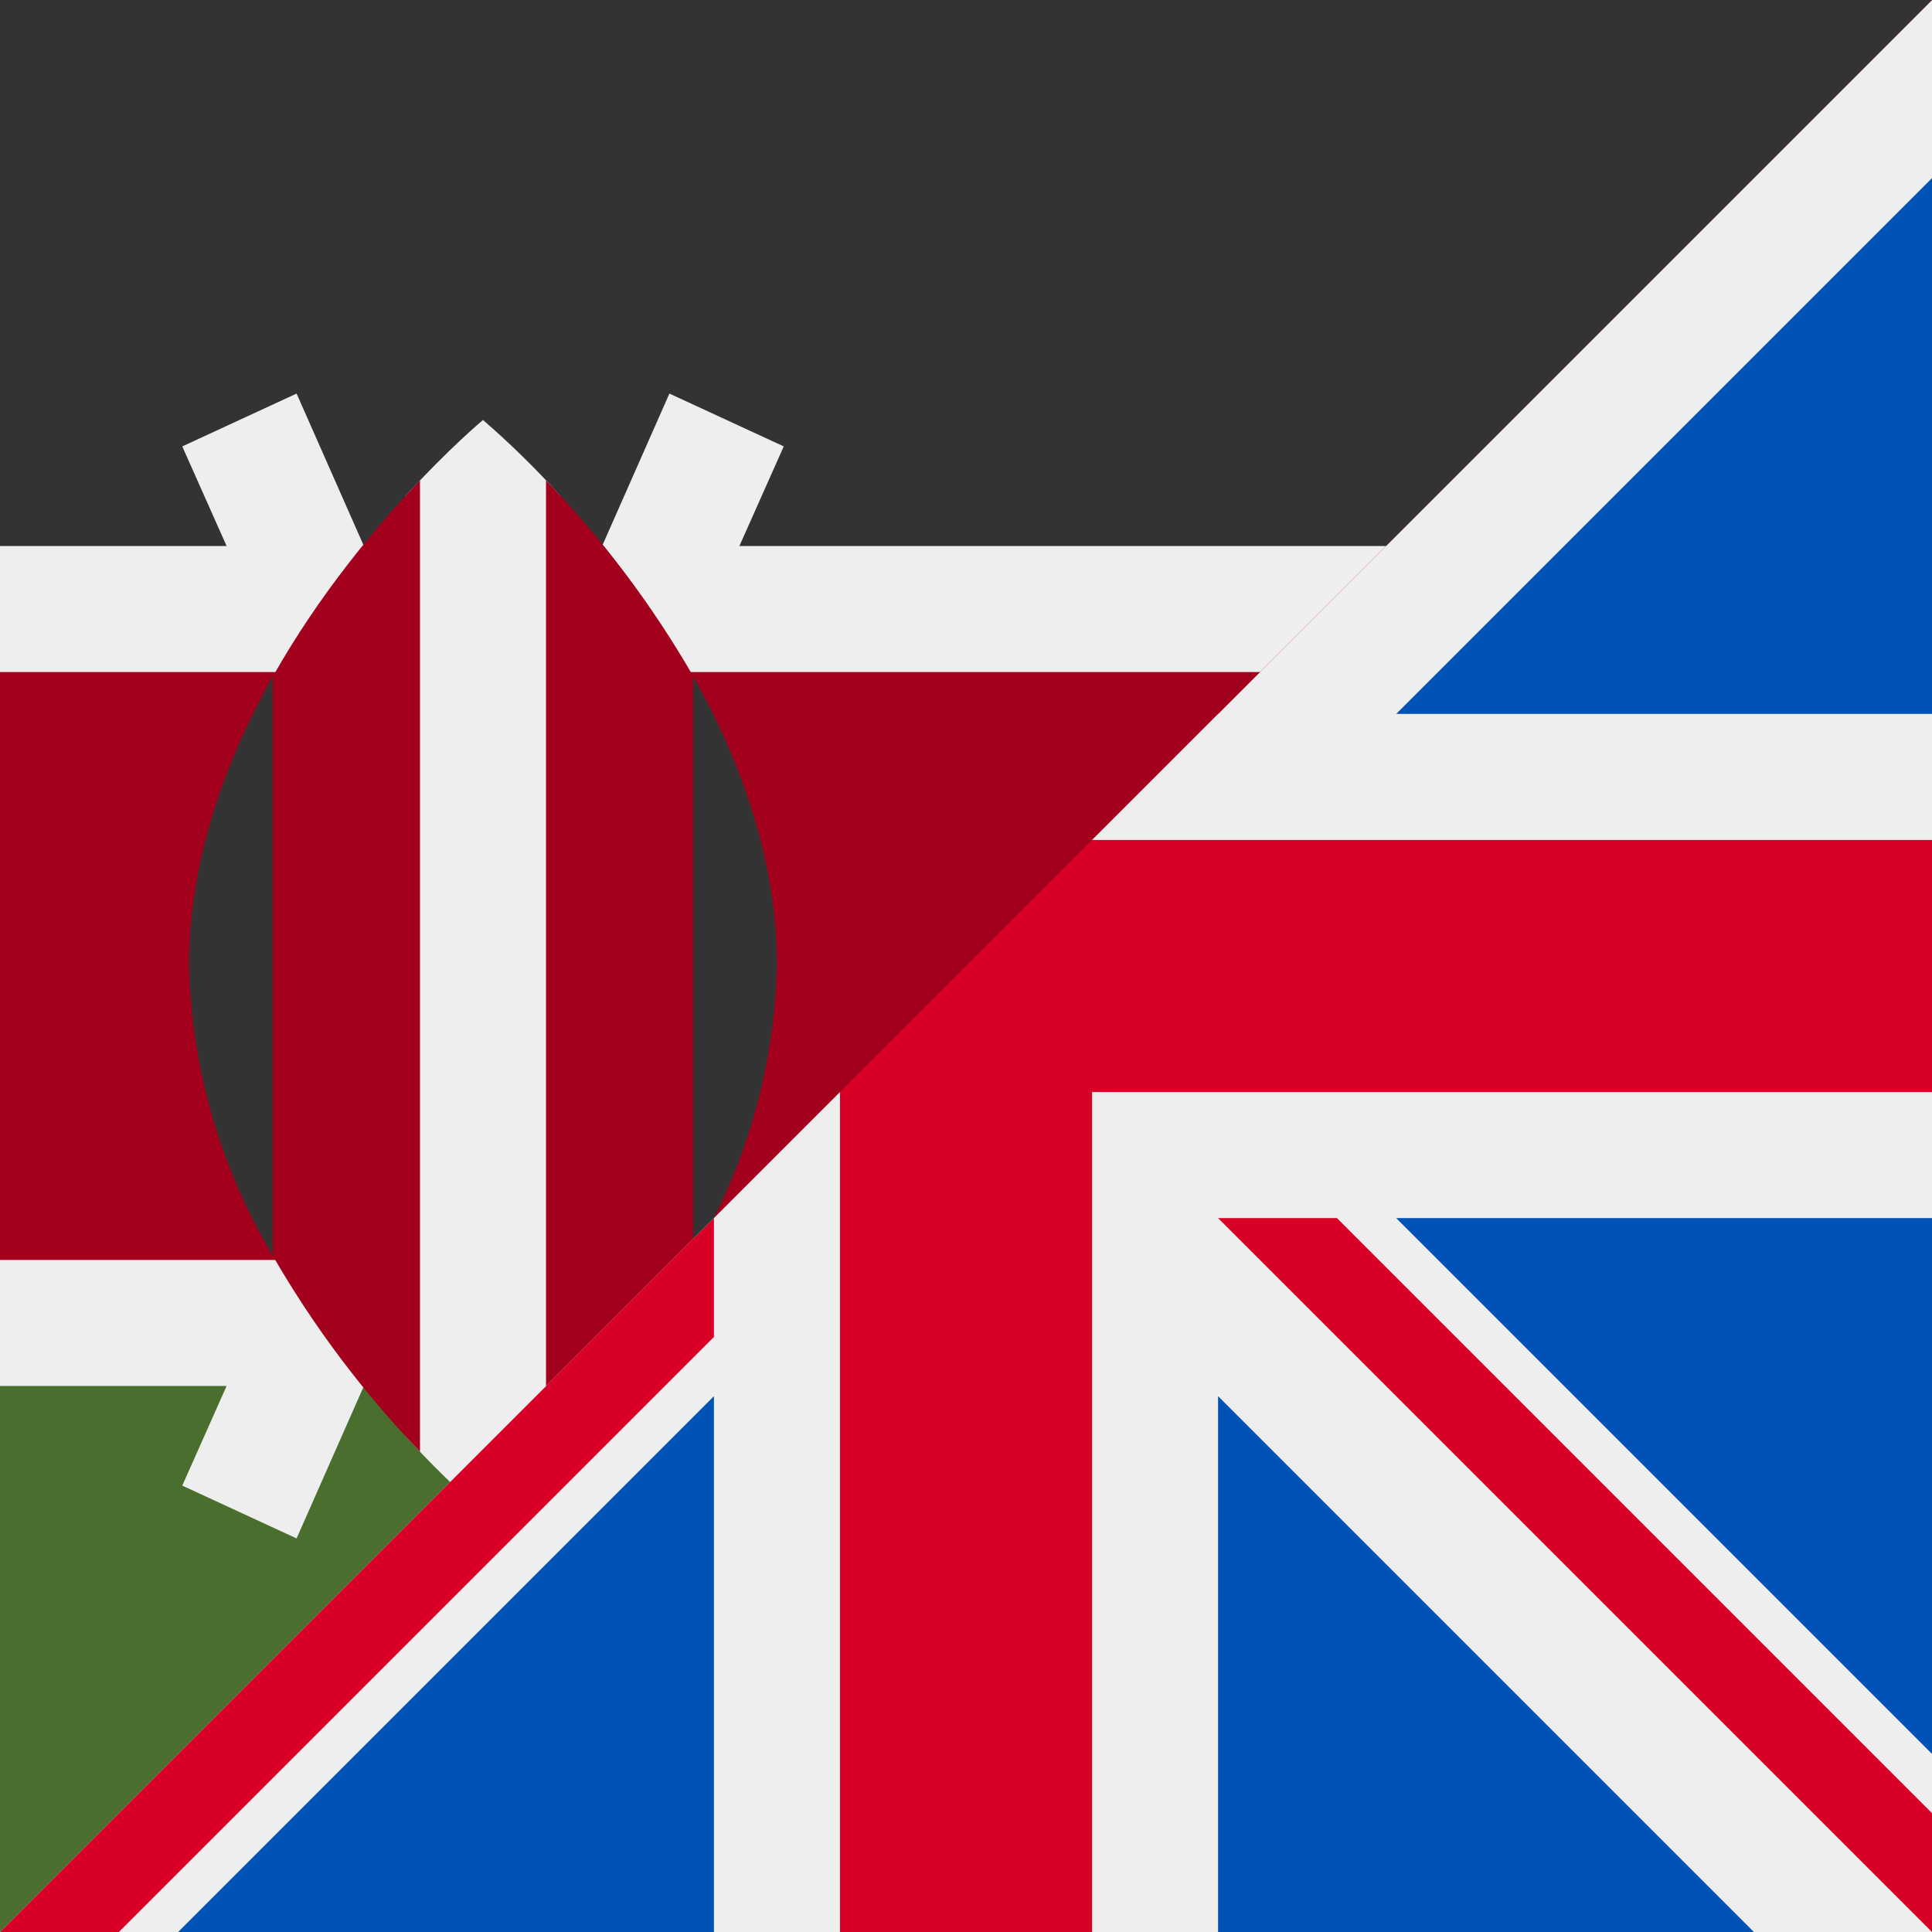
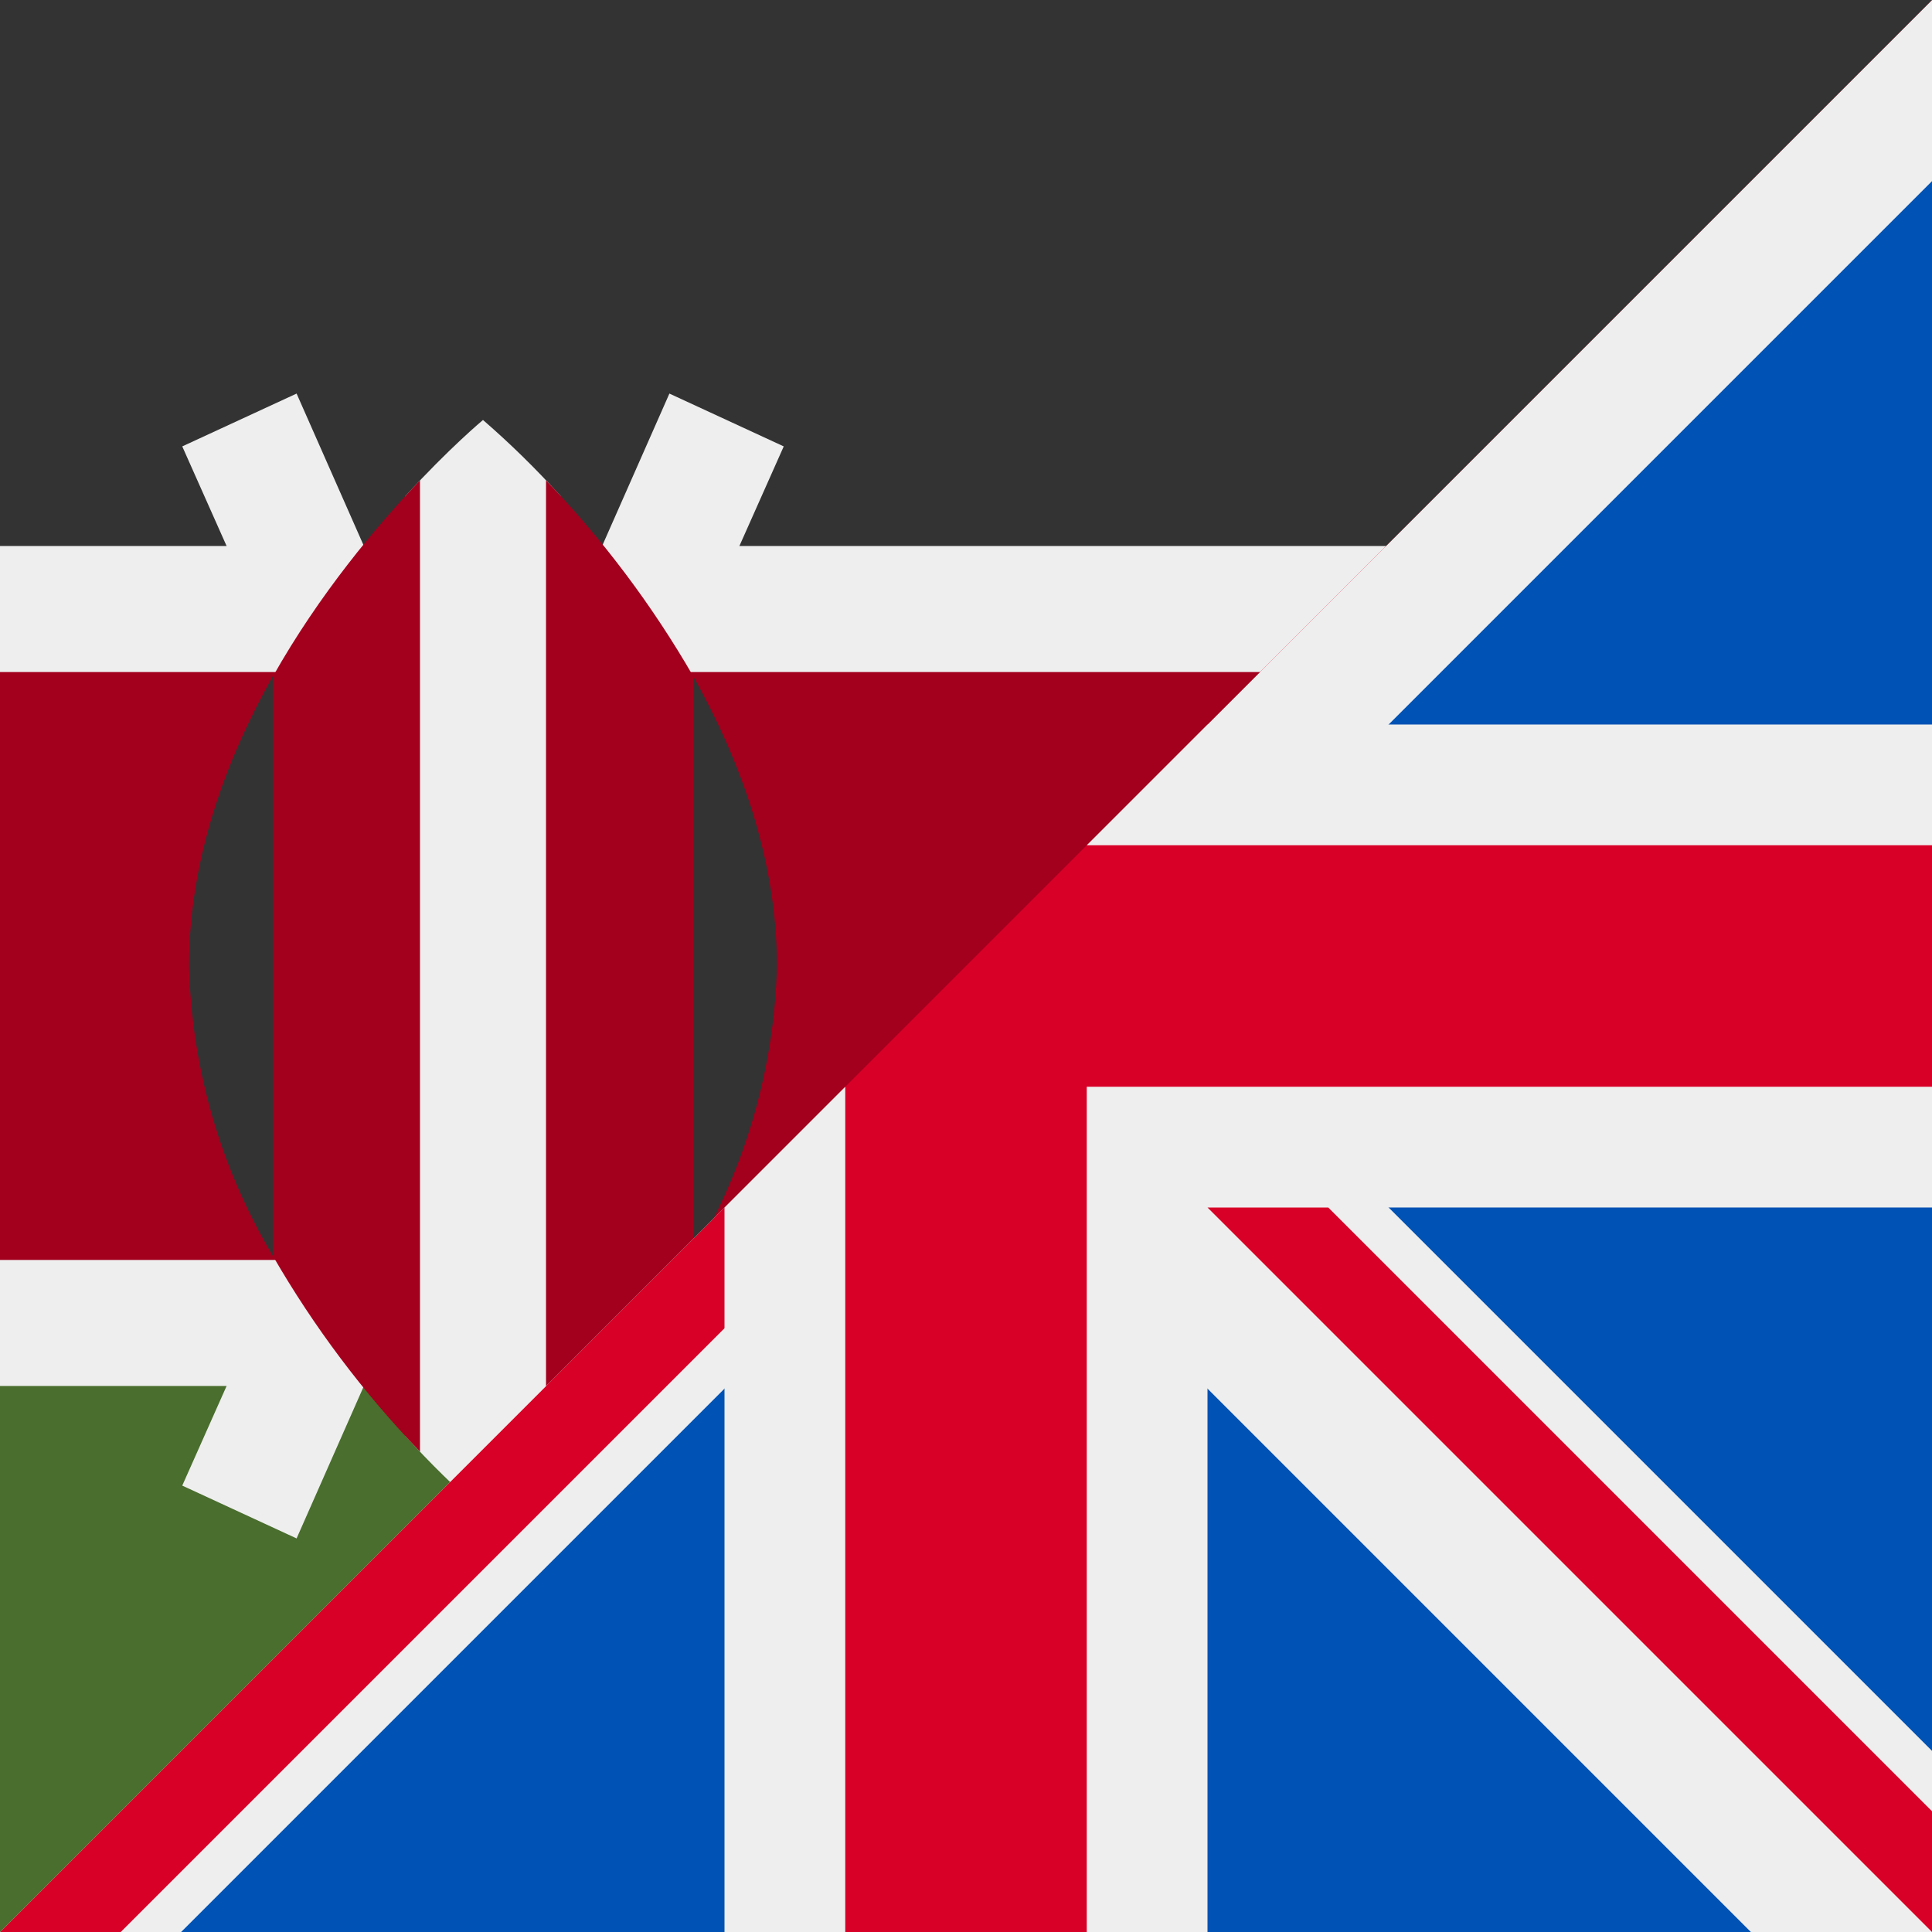
<svg xmlns="http://www.w3.org/2000/svg" width="512" height="512" fill="none">
  <g clip-path="url(#a)">
    <path fill="#EEE" d="M-128 0h512v512h-512z" />
    <path fill="#333" d="M-128 0h512v144.7h-512z" />
    <path fill="#496E2D" d="M-128 367.3h512V512h-512z" />
    <path fill="#A2001D" d="M-128 178.1h512v155.8h-512z" />
    <path fill="#EEE" d="m207.7 118.3-30.3-14L128 216.2 78.6 104.3l-30.3 14L109.6 256 48.3 393.7l30.3 14L128 295.8l49.4 111.9 30.3-14L146.4 256l61.3-137.7Z" />
    <path fill="#EEE" d="M148.6 131.5a235.7 235.7 0 0 0-20.6-20.2s-8.9 7.4-20.6 20.2v249a235.6 235.6 0 0 0 20.6 20.2s8.9-7.4 20.6-20.2v-249Z" />
    <path fill="#A2001D" d="M72.3 179.2v153.6a269 269 0 0 0 39 51.9V127.3c-11.4 12-26.6 30-39 52Zm111.4 0a269 269 0 0 0-39-51.9v257.4c11.4-12 26.5-30 39-52V179.3Z" />
    <path fill="#333" d="M183.7 179.2v153.6a157.7 157.7 0 0 0 22.2-76.8c0-28.2-9.7-54.5-22.2-76.8Zm-111.4 0v153.6A157.7 157.7 0 0 1 50.1 256c0-28.2 9.7-54.5 22.2-76.8Z" />
    <path fill="#EEE" d="M256 0h512v512H256z" />
    <path fill="#333" d="M256 0h512v144.7H256z" />
    <path fill="#496E2D" d="M256 367.3h512V512H256z" />
    <path fill="#A2001D" d="M256 178.1h512v155.8H256z" />
    <path fill="#EEE" d="m591.7 118.3-30.3-14L512 216.2l-49.4-111.9-30.3 14L493.6 256l-61.3 137.7 30.3 14L512 295.8l49.4 111.9 30.3-14L530.4 256l61.3-137.7Z" />
    <path fill="#EEE" d="M532.6 131.5c-11.7-12.8-20.6-20.2-20.6-20.2s-8.9 7.4-20.6 20.2v249a235.6 235.6 0 0 0 20.6 20.2s8.9-7.4 20.6-20.2v-249Z" />
    <path fill="#A2001D" d="M456.3 179.2v153.6a265 265 0 0 0 39 51.9V127.3c-11.4 12-26.6 30-39 52Z" />
    <path fill="#333" d="M456.3 179.2v153.6a157.7 157.7 0 0 1-22.2-76.8c0-28.2 9.7-54.5 22.2-76.8Z" />
    <mask id="b" width="513" height="512" x="0" y="0" maskUnits="userSpaceOnUse" style="mask-type:alpha">
      <path fill="#F0F" d="M512 0v512H0L512 0Z" />
    </mask>
    <g mask="url(#b)">
-       <path fill="#EEE" d="M512 512H0V0h512z" />
-       <path fill="#0052B4" d="M322.8 512h142l-142-142v142ZM512 322.8v142l-142-142h142Zm0-275.6v142H370l142-142ZM322.8 0h142l-142 142V0ZM47.2 0h142v142L47.2 0ZM0 189.2v-142l142 142H0Zm0 275.6v-142h142L0 464.8ZM189.2 512h-142l142-142v142Z" />
-       <path fill="#D80027" d="m0 512 189.2-189.2v31.5L31.5 512H0Z" />
-       <path fill="#D80027" d="M0 289.4h222.6V512h66.8V289.4H512v-66.8H289.4V0h-66.8v222.6H0v66.8Z" />
-       <path fill="#D80027" d="m0 31.5 157.7 157.7h31.5L0 0v31.5ZM480.5 0 322.8 157.7v31.5L512 0h-31.5ZM512 512 322.8 322.8h31.5L512 480.5V512Z" />
+       <path fill="#0052B4" d="M512 512H0V0h512z" />
+       <path fill="#EEE" d="M48 0H0v48l208 208L0 464v48h48l208-208 208 208h48v-48L304 256 512 48V0h-48L256 208 48 0Z" />
+       <path fill="#EEE" d="M0 192v128h192v192h128V320h192V192H320V0H192v192H0Z" />
+       <path fill="#D80027" d="M0 224v64h224v224h64V288h224v-64H288V0h-64v224H0Z" />
+       <path fill="#D80027" d="M512 480v32L320 320h32l160 160ZM0 32V0l192 192h-32L0 32ZM480 0h32L320 192v-32L480 0ZM32 512H0l192-192v32L32 512Z" />
    </g>
  </g>
  <defs>
    <clipPath id="a">
      <path fill="#fff" d="M0 0h512v512H0z" />
    </clipPath>
  </defs>
</svg>
